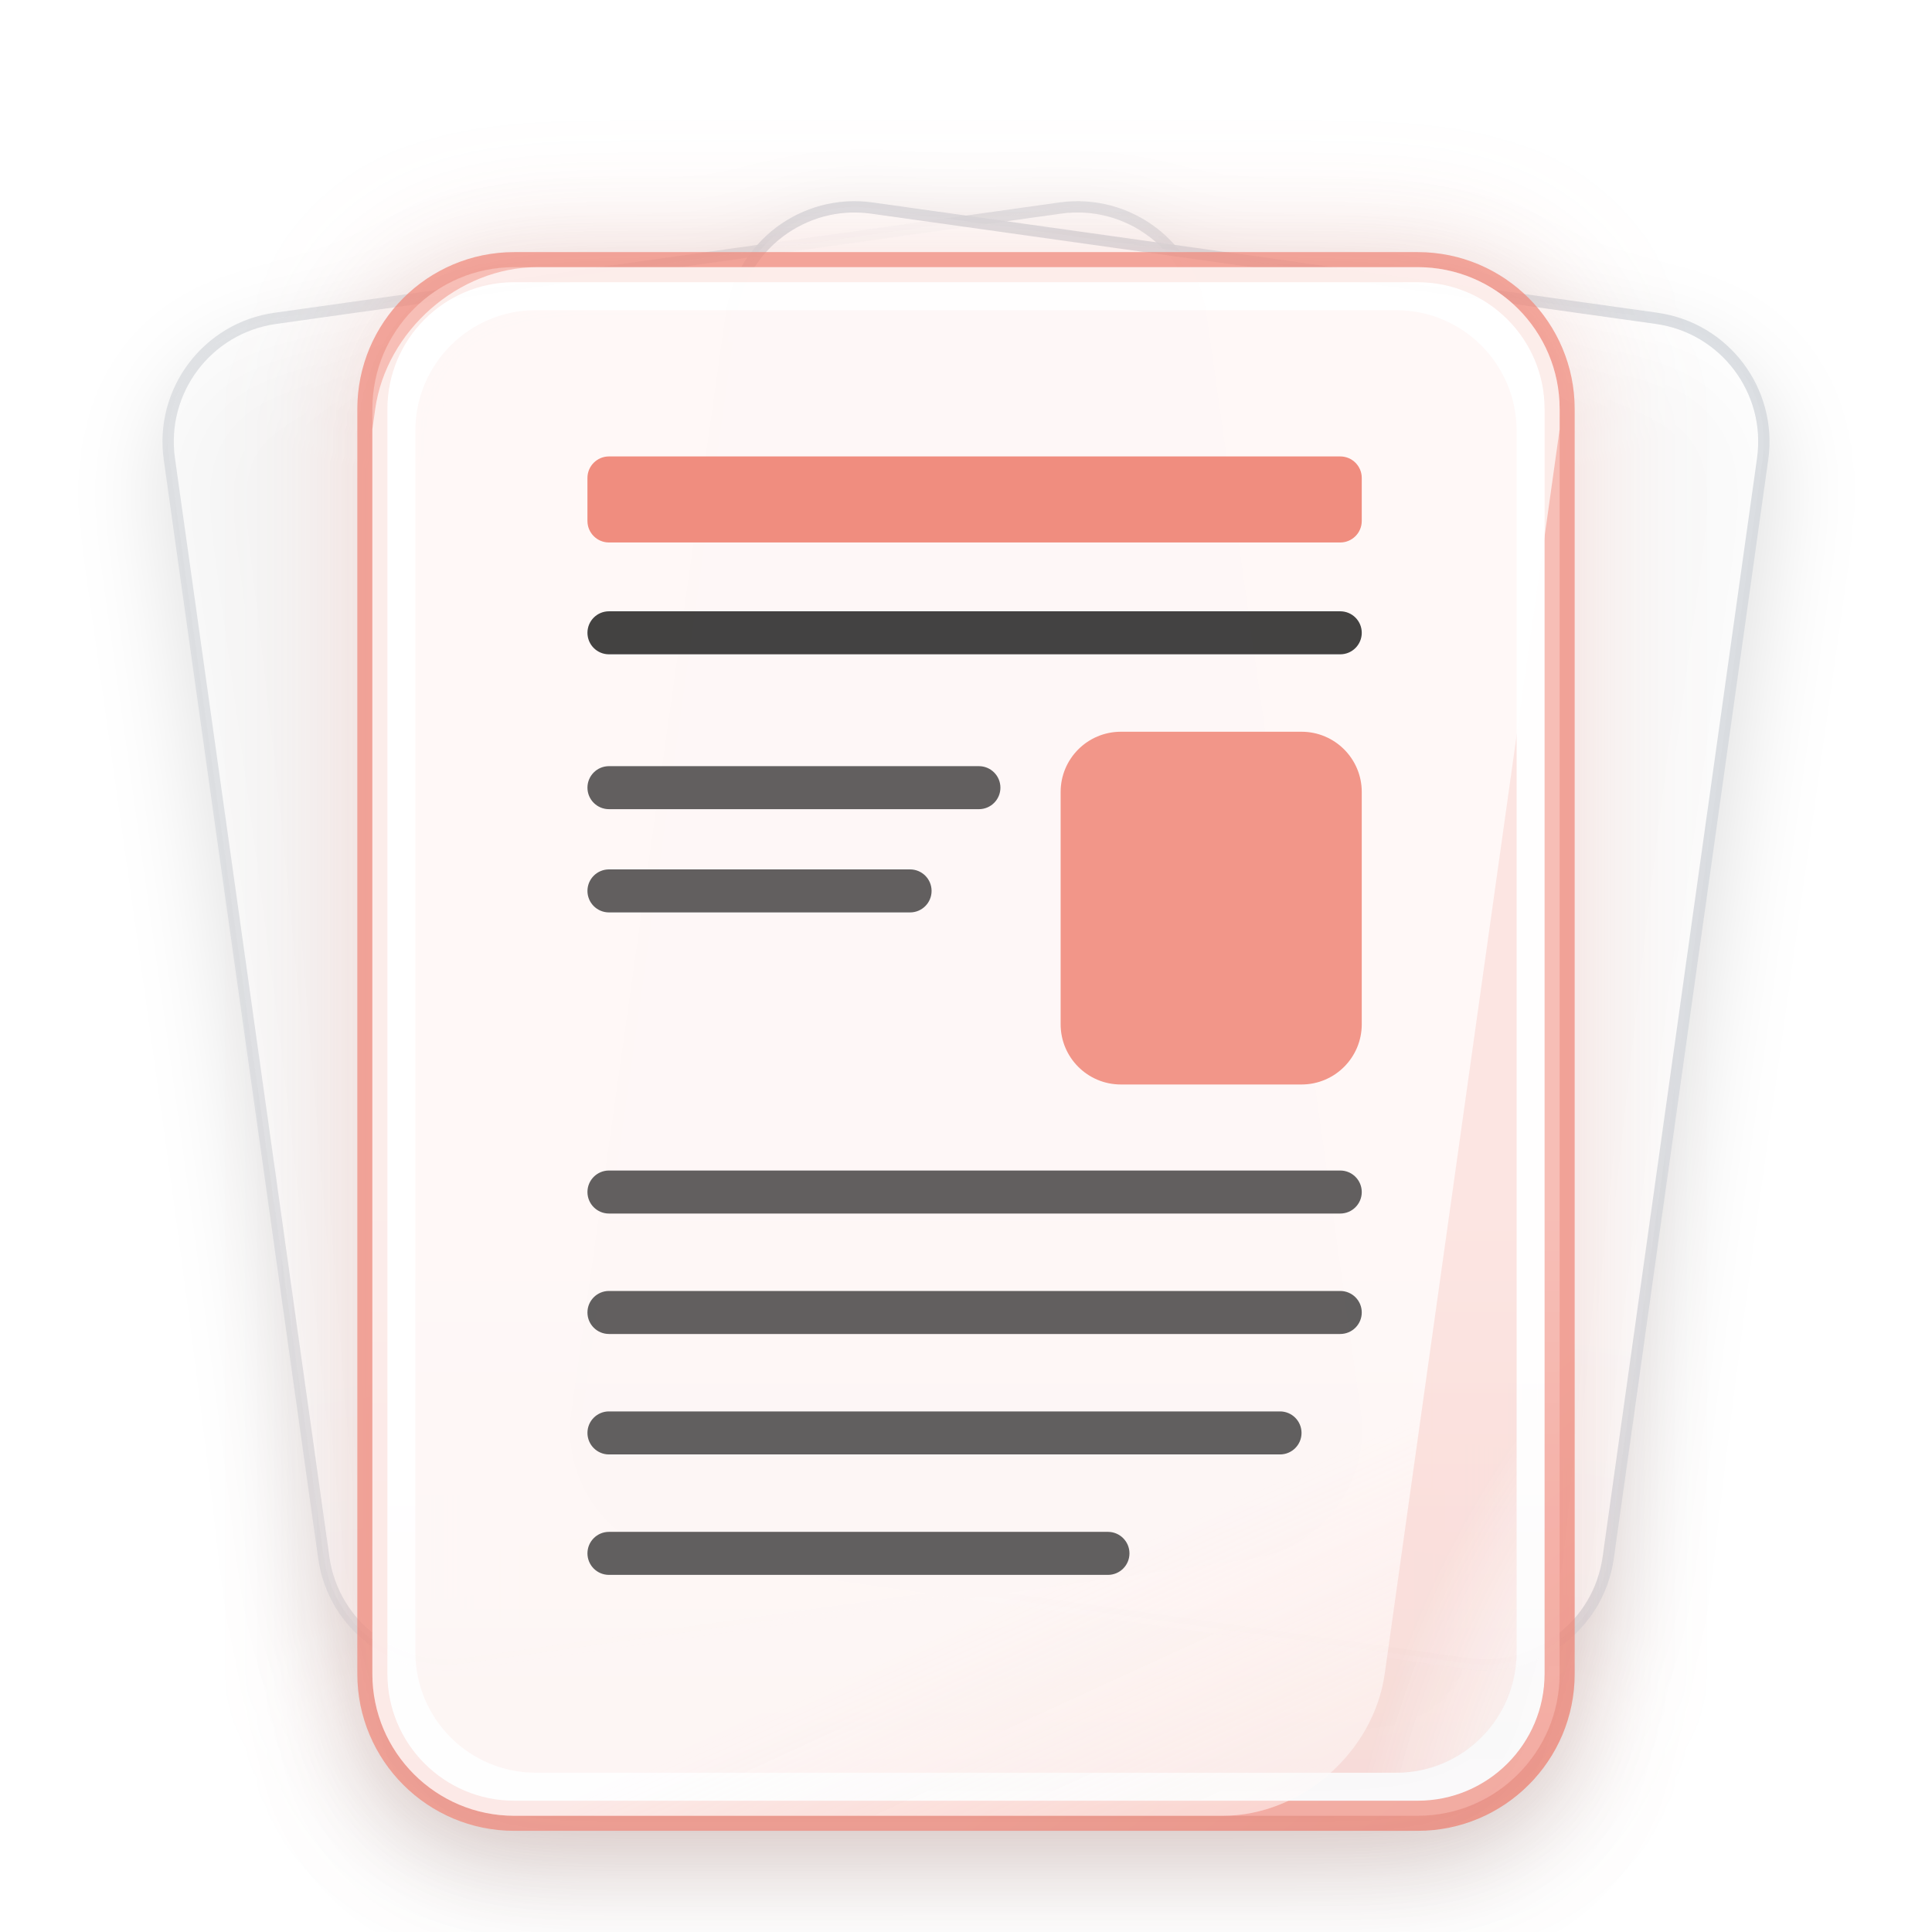
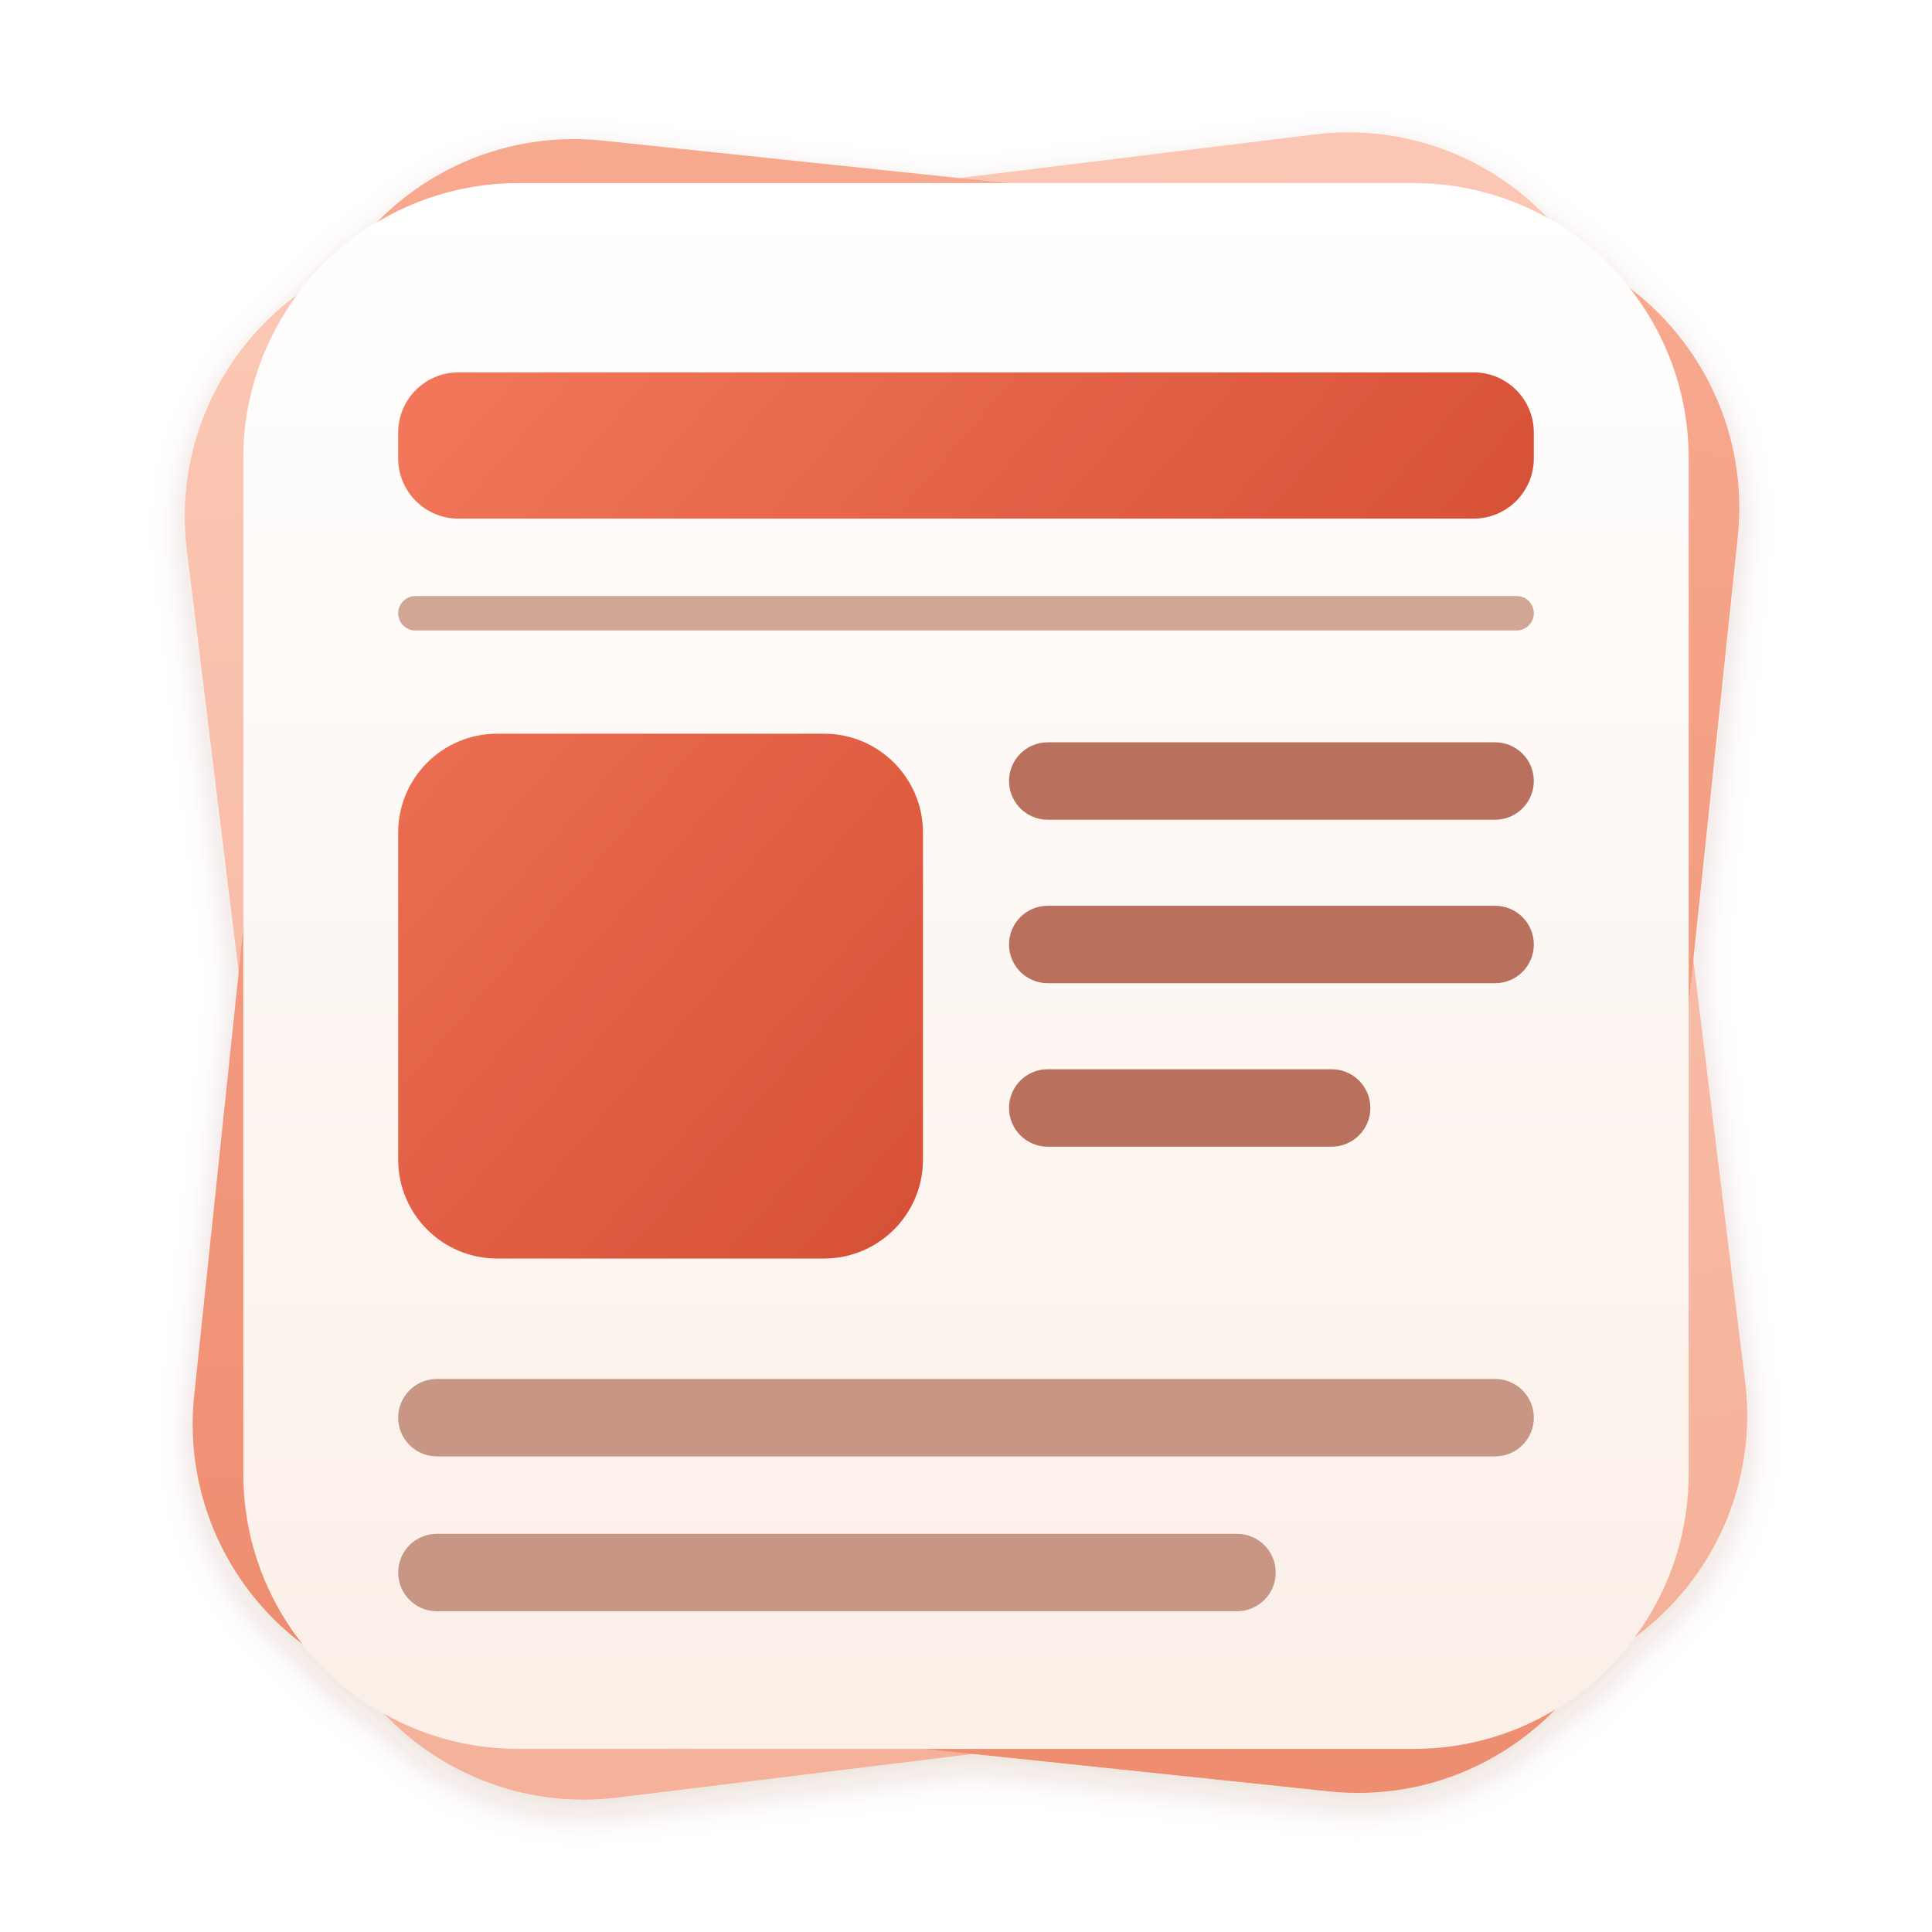
<svg xmlns="http://www.w3.org/2000/svg" width="512" height="512" viewBox="0 0 512 512" fill="none">
  <defs>
-     <linearGradient id="amber" x1="118" y1="86" x2="356" y2="390" gradientUnits="userSpaceOnUse">
-       <stop offset="0" stop-color="#F0887A" />
-       <stop offset="0.5" stop-color="#E8705F" />
-       <stop offset="1" stop-color="#C05040" />
+     <linearGradient id="cardBody" x1="256" y1="74" x2="256" y2="438" gradientUnits="userSpaceOnUse">
+       <stop offset="0" stop-color="#FFFFFF" />
+       <stop offset="1" stop-color="#FBEFE7" />
    </linearGradient>
-     <linearGradient id="paper" x1="256" y1="74" x2="256" y2="420" gradientUnits="userSpaceOnUse">
-       <stop offset="0" stop-color="#ffffff" />
-       <stop offset="1" stop-color="#f1f2f4" />
+     <linearGradient id="sheet2" x1="256" y1="74" x2="256" y2="438" gradientUnits="userSpaceOnUse">
+       <stop offset="0" stop-color="#F7A98F" />
+       <stop offset="1" stop-color="#EE8D70" />
    </linearGradient>
-     <linearGradient id="paperSoft" x1="256" y1="82" x2="256" y2="410" gradientUnits="userSpaceOnUse">
-       <stop offset="0" stop-color="#fdfdfd" />
-       <stop offset="1" stop-color="#eef0f2" />
+     <linearGradient id="sheet3" x1="256" y1="74" x2="256" y2="438" gradientUnits="userSpaceOnUse">
+       <stop offset="0" stop-color="#FBC7B4" />
+       <stop offset="1" stop-color="#F5B199" />
    </linearGradient>
-     <linearGradient id="frontSheen" x1="170" y1="70" x2="318" y2="372" gradientUnits="userSpaceOnUse">
-       <stop offset="0" stop-color="#ffffff" stop-opacity="0.72" />
-       <stop offset="0.26" stop-color="#fffaf8" stop-opacity="0.48" />
-       <stop offset="0.56" stop-color="#ffd9cf" stop-opacity="0.16" />
-       <stop offset="1" stop-color="#ffffff" stop-opacity="0" />
+     <linearGradient id="ink" x1="124" y1="110" x2="390" y2="340" gradientUnits="userSpaceOnUse">
+       <stop offset="0" stop-color="#F4795C" />
+       <stop offset="1" stop-color="#C63A22" />
    </linearGradient>
-     <linearGradient id="frontGlass" x1="256" y1="40" x2="256" y2="374" gradientUnits="userSpaceOnUse">
-       <stop offset="0" stop-color="#ffffff" stop-opacity="0.24" />
-       <stop offset="0.18" stop-color="#ffffff" stop-opacity="0.14" />
-       <stop offset="1" stop-color="#ffffff" stop-opacity="0.04" />
-     </linearGradient>
-     <radialGradient id="frontInnerGlow" cx="0" cy="0" r="1" gradientUnits="userSpaceOnUse" gradientTransform="translate(256 238) rotate(90) scale(220 172)">
-       <stop offset="0.58" stop-color="#ffffff" stop-opacity="0" />
-       <stop offset="0.82" stop-color="#F4A093" stop-opacity="0.12" />
-       <stop offset="1" stop-color="#E8705F" stop-opacity="0.24" />
-     </radialGradient>
-     <clipPath id="frontPageClip">
-       <rect x="-138" y="-180" width="276" height="360" rx="33" />
-     </clipPath>
-     <filter id="shadow" x="-32%" y="-32%" width="164%" height="184%" color-interpolation-filters="sRGB">
-       <feGaussianBlur in="SourceAlpha" stdDeviation="12" />
-       <feOffset dy="10" />
-       <feComponentTransfer>
-         <feFuncA type="linear" slope="0.16" />
-       </feComponentTransfer>
-       <feMerge>
-         <feMergeNode />
-         <feMergeNode in="SourceGraphic" />
-       </feMerge>
-     </filter>
-     <filter id="frontGlow" x="-45%" y="-45%" width="190%" height="210%" color-interpolation-filters="sRGB">
-       <feGaussianBlur stdDeviation="16" />
+     <filter id="objShadow" x="-30%" y="-30%" width="160%" height="170%" color-interpolation-filters="sRGB">
+       <feDropShadow dx="0" dy="14" stdDeviation="13" flood-color="#7A2A18" flood-opacity="0.26" />
+       <feDropShadow dx="0" dy="3" stdDeviation="4" flood-color="#7A2A18" flood-opacity="0.16" />
    </filter>
  </defs>
-   <g transform="translate(256 258)" filter="url(#shadow)">
-     <rect x="-138" y="-180" width="276" height="360" rx="33" fill="url(#paperSoft)" fill-opacity="0.74" stroke="#d7dade" stroke-opacity="0.74" stroke-width="3" transform="translate(-54 -10) rotate(-8)" />
-     <rect x="-138" y="-180" width="276" height="360" rx="33" fill="url(#paper)" fill-opacity="0.82" stroke="#d6dade" stroke-opacity="0.84" stroke-width="3" transform="translate(54 -10) rotate(8)" />
-     <g transform="translate(0 18) scale(1.14)">
-       <rect x="-138" y="-180" width="276" height="360" rx="33" fill="#E8705F" fill-opacity="0.26" filter="url(#frontGlow)" />
-       <rect x="-138" y="-180" width="276" height="360" rx="33" fill="url(#paper)" fill-opacity="0.94" stroke="url(#amber)" stroke-opacity="0.72" stroke-width="7" />
-       <rect x="-128" y="-170" width="256" height="340" rx="28" fill="url(#frontInnerGlow)" />
-       <rect x="-138" y="-180" width="276" height="360" rx="33" fill="url(#frontGlass)" />
-       <g clip-path="url(#frontPageClip)">
-         <rect x="-138" y="-180" width="276" height="360" rx="33" fill="url(#frontSheen)" transform="skewX(-8) translate(-20 0)" />
-       </g>
-       <g>
-         <rect x="-88" y="-136" width="180" height="20" rx="5" fill="url(#amber)" fill-opacity="0.96" />
-         <rect x="-88" y="-100" width="180" height="10" rx="5" fill="#1a1a1a" fill-opacity="0.82" />
-         <rect x="-88" y="-64" width="96" height="10" rx="5" fill="#1a1a1a" fill-opacity="0.68" />
-         <rect x="-88" y="-40" width="80" height="10" rx="5" fill="#1a1a1a" fill-opacity="0.68" />
-         <rect x="22" y="-72" width="70" height="82" rx="14" fill="url(#amber)" fill-opacity="0.88" />
-         <rect x="-88" y="30" width="180" height="10" rx="5" fill="#1a1a1a" fill-opacity="0.68" />
-         <rect x="-88" y="58" width="180" height="10" rx="5" fill="#1a1a1a" fill-opacity="0.68" />
-         <rect x="-88" y="86" width="166" height="10" rx="5" fill="#1a1a1a" fill-opacity="0.68" />
-         <rect x="-88" y="114" width="126" height="10" rx="5" fill="#1a1a1a" fill-opacity="0.68" />
-       </g>
-     </g>
+   <g transform="translate(256,256) scale(1.14) translate(-256,-256)" filter="url(#objShadow)">
+     <rect x="88" y="74" width="336" height="364" rx="64" fill="url(#sheet3)" transform="rotate(-7 256 256)" />
+     <rect x="88" y="74" width="336" height="364" rx="64" fill="url(#sheet2)" transform="rotate(6 256 256)" />
+     <rect x="88" y="74" width="336" height="364" rx="64" fill="url(#cardBody)" />
+     <rect x="124" y="118" width="264" height="34" rx="14" fill="url(#ink)" />
+     <rect x="124" y="170" width="264" height="8" rx="4" fill="#D2A695" />
+     <rect x="124" y="202" width="122" height="122" rx="23" fill="url(#ink)" />
+     <rect x="266" y="204" width="122" height="18" rx="9" fill="#B9705B" />
+     <rect x="266" y="242" width="122" height="18" rx="9" fill="#B9705B" />
+     <rect x="266" y="280" width="84" height="18" rx="9" fill="#B9705B" />
+     <rect x="124" y="352" width="264" height="18" rx="9" fill="#C89684" />
+     <rect x="124" y="388" width="204" height="18" rx="9" fill="#C89684" />
  </g>
</svg>
